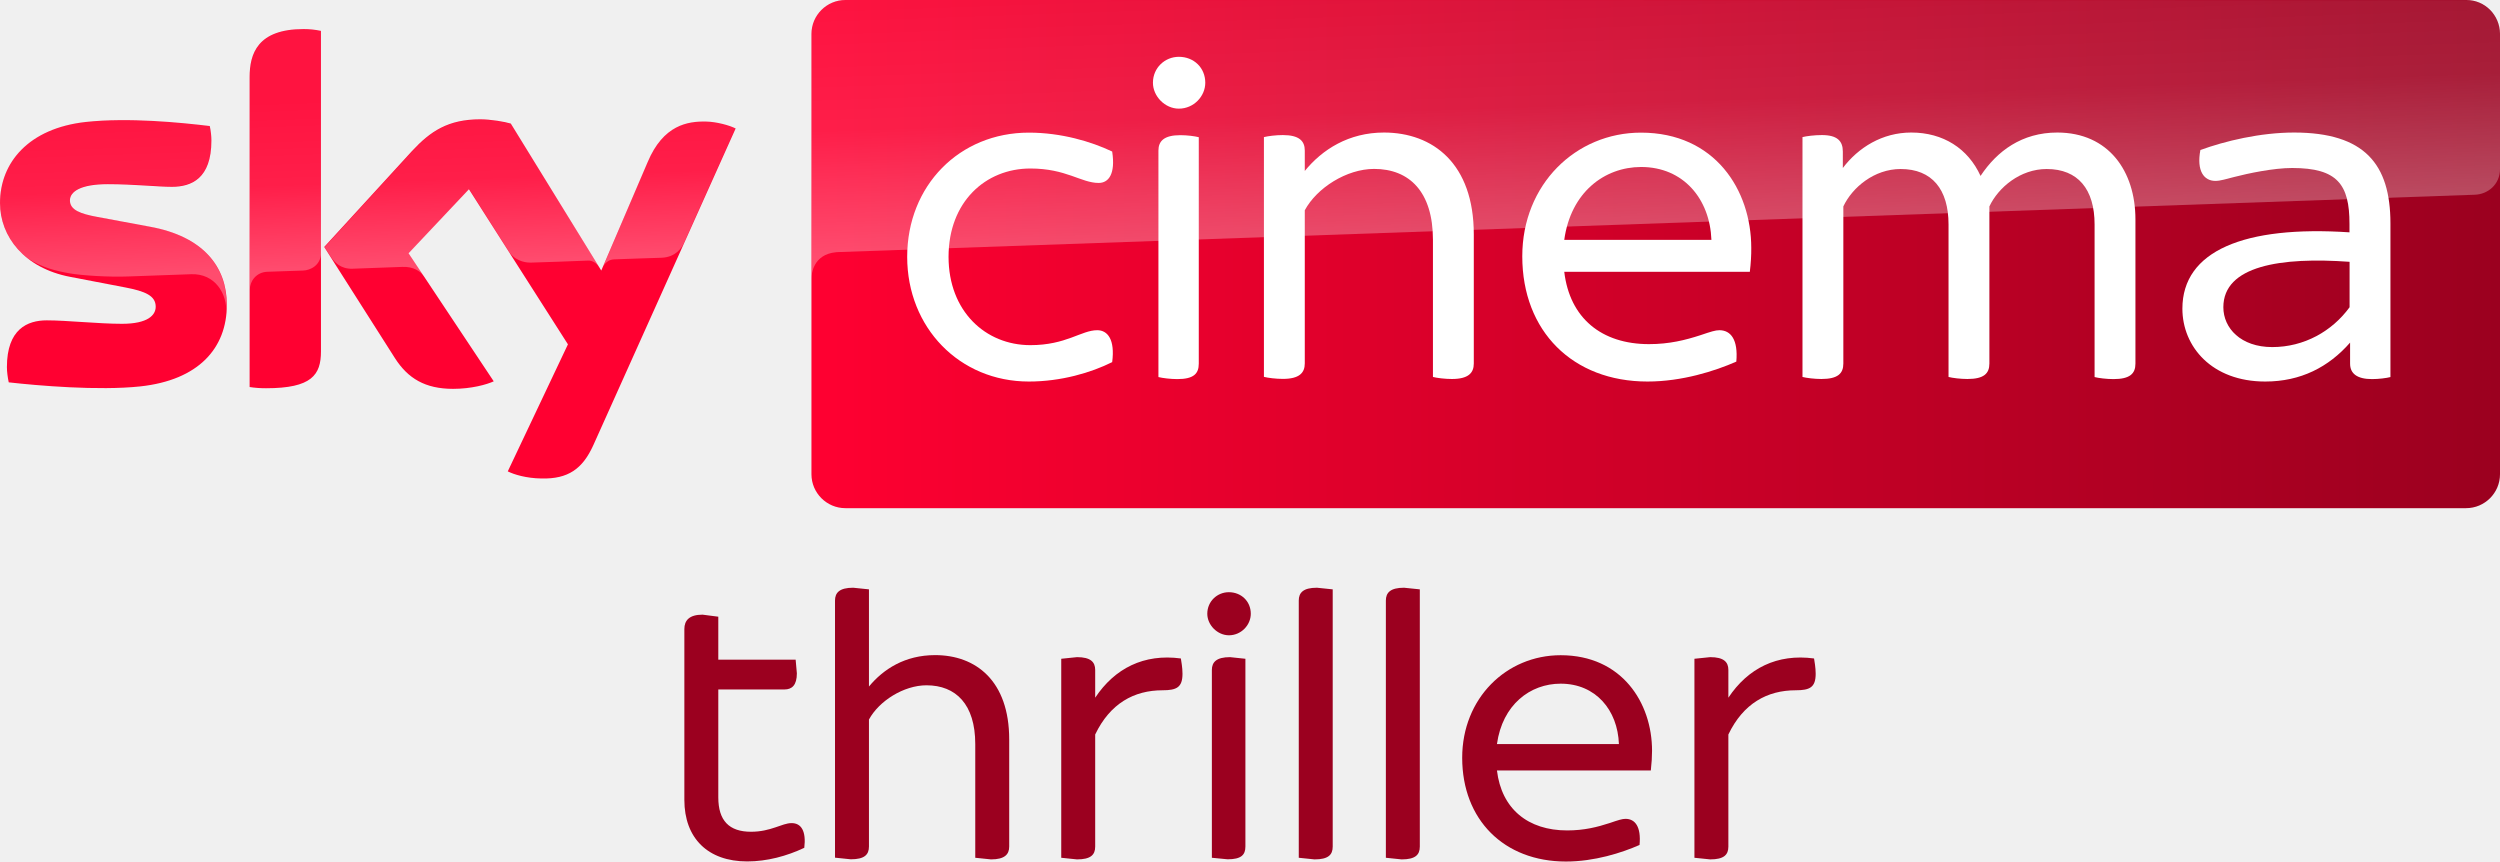
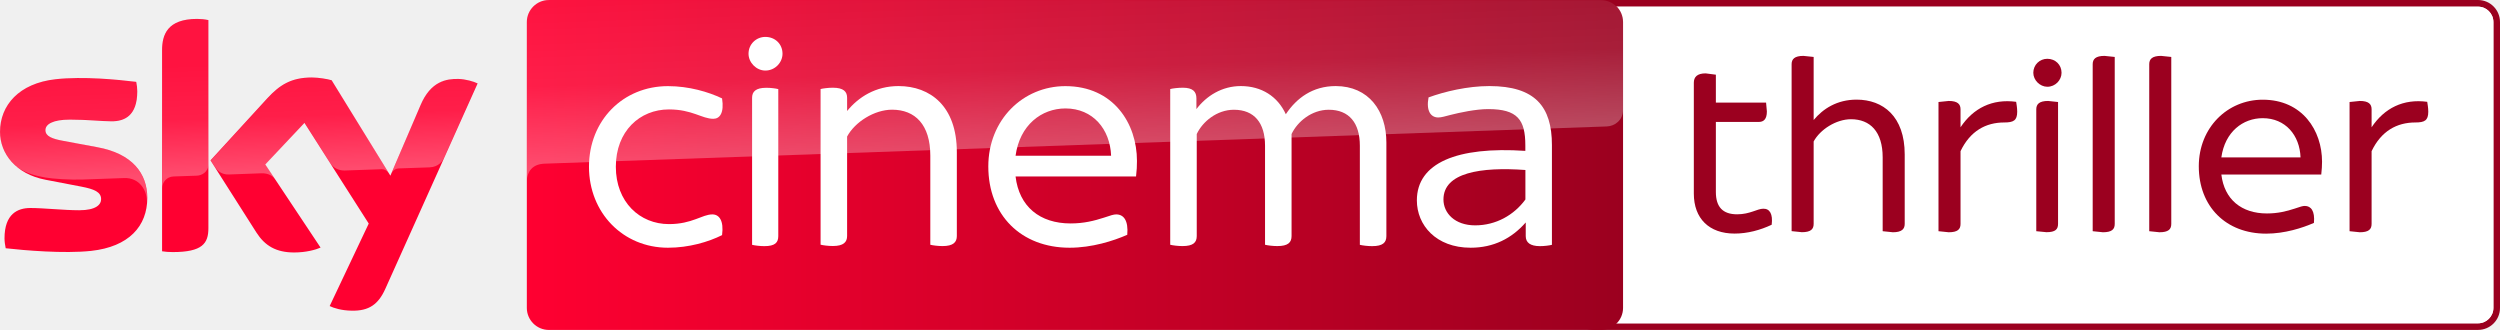
- <svg xmlns="http://www.w3.org/2000/svg" enable-background="new 0 0 3788.9 500" version="1.1" viewBox="0 0 2459.8 847.68" xml:space="preserve">
-   <g transform="translate(-.039341 -.0415)">
-     <g transform="translate(-183.68 -19.391)" fill="#9b001f">
-       <path d="m975.07 853.61c-17.1 8.1-36.6 13.4-56.2 13.4-38.6 0-61.8-22.8-61.8-60.6v-168c0-8.6 4.9-14.2 17.9-14.2l15.5 2v42.3h76.1l1.2 13.4c0 11.8-4.9 15.9-12.2 15.9h-65.1v106.2c0 22.8 10.6 33.8 32.2 33.8 19.6 0 30.5-8.5 39.8-8.5 9.7-0.1 14.6 8 12.6 24.3" />
-       <path d="m1176.7 747.01v105.4c0 7.7-4.5 12.6-17.9 12.6l-15.5-1.6v-111.9c0-39.1-19.1-57.8-48-57.8-22.4 0-46.8 15.5-56.6 33.7v124.9c0 8.1-4.4 12.6-17.9 12.6l-15.5-1.6v-253c0-7.7 4.4-12.6 17.9-12.6l15.5 1.6v95.6c14.2-17.1 35.4-30.9 65.1-30.9 40 0 72.9 25.2 72.9 83" />
-       <path d="m1347.2 682.31c0 13.4-5.7 16.3-19.6 16.3-28.1 0-51.7 13-66.3 43.5v110.3c0 8.1-4.4 12.6-17.9 12.6l-15.5-1.6v-195.8l15.5-1.6c13.4 0 17.9 4.8 17.9 12.6v27.3c19.2-28.9 48-43.5 84.3-38.6 0.4 2.8 1.6 8.9 1.6 15" />
-       <path d="m1371.6 623.31c0-12.2 9.8-21.2 21.2-21.2 12.2 0 21.6 9 21.6 21.2 0 11-9.3 21.2-21.6 21.2-11.4-0.1-21.2-10.2-21.2-21.2m4.5 240.1v-184.8c0-7.7 4.5-12.6 17.9-12.6l15.1 1.6v184.7c0 8.2-4 12.6-17.5 12.6l-15.5-1.5" />
-       <path d="m1461.6 863.41v-253.1c0-7.8 4.5-12.6 17.9-12.6l15.5 1.6v253.1c0 8.2-4.5 12.6-17.9 12.6l-15.5-1.6" />
-       <path d="m1547.3 863.41v-253.1c0-7.8 4.5-12.6 17.9-12.6l15.5 1.6v253.1c0 8.2-4.5 12.6-17.9 12.6l-15.5-1.6" />
-       <path d="m1808 777.51h-151.4c4.5 37.8 30.5 59 69.1 59 16.7 0 29.7-3.3 41.9-7.3 8.5-2.9 12.2-4.1 15.5-4.1 9.4 0 15.5 7.7 13.8 25.7-17.5 7.7-44.3 16.3-72.4 16.3-61 0-102.1-41.1-102.1-102.1 0-58.6 43.5-100.9 96.9-100.9 60.2 0 89.9 46.8 89.9 94 0 5.6-0.4 12.5-1.2 19.4m-151.4-26h120c-1.2-33.4-22.8-59.4-57.3-59.4-30.1 0-57.3 20.7-62.7 59.4" />
-       <path d="m1970.2 682.31c0 13.4-5.7 16.3-19.6 16.3-28.1 0-51.7 13-66.3 43.5v110.3c0 8.1-4.4 12.6-17.9 12.6l-15.5-1.6v-195.8l15.5-1.6c13.4 0 17.9 4.8 17.9 12.6v27.3c19.2-28.9 48-43.5 84.3-38.6 0.4 2.8 1.6 8.9 1.6 15" />
+ <svg xmlns="http://www.w3.org/2000/svg" version="1.1" id="svg1628510" x="0px" y="0px" viewBox="0 0 3788.9 500" enable-background="new 0 0 3788.9 500" xml:space="preserve">
+   <g>
+     <g>
+       <path fill="#9B001F" d="M3755.6,0H2414.7c-18.3,0-33.3,15-33.3,33.4v433.3c0,18.4,15,33.3,33.3,33.3h1340.9    c18.4,0,33.3-14.9,33.3-33.3V33.4C3788.9,15,3774,0,3755.6,0 M3755.6,10.1c12.8,0,23.3,10.4,23.3,23.3v433.3    c0,12.8-10.5,23.3-23.3,23.3H2414.7c-12.8,0-23.3-10.5-23.3-23.3V33.4c0-12.9,10.5-23.3,23.3-23.3H3755.6" />
+       <path fill="#FFFFFF" d="M3755.6,10.1c12.8,0,23.3,10.4,23.3,23.3v433.3c0,12.8-10.5,23.3-23.3,23.3H2414.7    c-12.8,0-23.3-10.5-23.3-23.3V33.4c0-12.9,10.5-23.3,23.3-23.3H3755.6" />
+       <path fill="#9B001F" d="M2685.1,340.6c-17.1,8.1-36.6,13.4-56.2,13.4c-38.6,0-61.8-22.8-61.8-60.6V125.4c0-8.6,4.9-14.2,17.9-14.2    l15.5,2v42.3h76.1l1.2,13.4c0,11.8-4.9,15.9-12.2,15.9h-65.1v106.2c0,22.8,10.6,33.8,32.2,33.8c19.6,0,30.5-8.5,39.8-8.5    C2682.2,316.2,2687.1,324.3,2685.1,340.6" />
+       <path fill="#9B001F" d="M2886.7,234v105.4c0,7.7-4.5,12.6-17.9,12.6l-15.5-1.6V238.5c0-39.1-19.1-57.8-48-57.8    c-22.4,0-46.8,15.5-56.6,33.7v124.9c0,8.1-4.4,12.6-17.9,12.6l-15.5-1.6V97.3c0-7.7,4.4-12.6,17.9-12.6l15.5,1.6v95.6    c14.2-17.1,35.4-30.9,65.1-30.9C2853.8,151,2886.7,176.2,2886.7,234" />
+       <path fill="#9B001F" d="M3057.2,169.3c0,13.4-5.7,16.3-19.6,16.3c-28.1,0-51.7,13-66.3,43.5v110.3c0,8.1-4.4,12.6-17.9,12.6    l-15.5-1.6V154.6l15.5-1.6c13.4,0,17.9,4.8,17.9,12.6v27.3c19.2-28.9,48-43.5,84.3-38.6C3056,157.1,3057.2,163.2,3057.2,169.3" />
+       <path fill="#9B001F" d="M3081.6,110.3c0-12.2,9.8-21.2,21.2-21.2c12.2,0,21.6,9,21.6,21.2c0,11-9.3,21.2-21.6,21.2    C3091.4,131.4,3081.6,121.3,3081.6,110.3 M3086.1,350.4V165.6c0-7.7,4.5-12.6,17.9-12.6l15.1,1.6v184.7c0,8.2-4,12.6-17.5,12.6    L3086.1,350.4" />
+       <path fill="#9B001F" d="M3171.6,350.4V97.3c0-7.8,4.5-12.6,17.9-12.6l15.5,1.6v253.1c0,8.2-4.5,12.6-17.9,12.6L3171.6,350.4" />
+       <path fill="#9B001F" d="M3257.3,350.4V97.3c0-7.8,4.5-12.6,17.9-12.6l15.5,1.6v253.1c0,8.2-4.5,12.6-17.9,12.6L3257.3,350.4" />
+       <path fill="#9B001F" d="M3518,264.5h-151.4c4.5,37.8,30.5,59,69.1,59c16.7,0,29.7-3.3,41.9-7.3c8.5-2.9,12.2-4.1,15.5-4.1    c9.4,0,15.5,7.7,13.8,25.7c-17.5,7.7-44.3,16.3-72.4,16.3c-61,0-102.1-41.1-102.1-102.1c0-58.6,43.5-100.9,96.9-100.9    c60.2,0,89.9,46.8,89.9,94C3519.2,250.7,3518.8,257.6,3518,264.5 M3366.6,238.5h120c-1.2-33.4-22.8-59.4-57.3-59.4    C3399.2,179.1,3372,199.8,3366.6,238.5" />
+       <path fill="#9B001F" d="M3680.2,169.3c0,13.4-5.7,16.3-19.6,16.3c-28.1,0-51.7,13-66.3,43.5v110.3c0,8.1-4.4,12.6-17.9,12.6    l-15.5-1.6V154.6l15.5-1.6c13.4,0,17.9,4.8,17.9,12.6v27.3c19.2-28.9,48-43.5,84.3-38.6C3679,157.1,3680.2,163.2,3680.2,169.3" />
    </g>
-     <g transform="translate(-15.061 -164.86)">
-       <path d="m238.3 464.7c0 43-28 74.2-85.2 80.4-41.2 4.4-101-0.8-129.4-4-1-4.6-1.8-10.4-1.8-15 0-37.4 20.2-46 39.2-46 19.8 0 51 3.4 74 3.4 25.6 0 33.2-8.6 33.2-16.8 0-10.8-10.2-15.2-30-19l-54.2-10.4c-45-8.6-69-39.6-69-72.6 0-40 28.4-73.6 84.4-79.8 42.2-4.6 93.8 0.6 122 4 1 4.8 1.6 9.4 1.6 14.4 0 37.4-19.8 45.4-38.8 45.4-14.6 0-37.2-2.6-63.2-2.6-26.4 0-37.2 7.2-37.2 16 0 9.4 10.4 13.2 26.8 16.2l51.6 9.6c53.2 9.6 76 39.8 76 76.8m92.6 46c0 23-9 36.2-54 36.2-6 0-11.2-0.4-16.2-1.2v-304.8c0-23.2 7.8-47.4 53.2-47.4 5.8 0 11.6 0.6 17 1.8zm183.8 118c6 3 18 6.8 33.2 7 26.2 0.6 40.4-9.4 51-32.8l140-311.6c-5.8-3-18.6-6.6-29-6.8-18-0.4-42.2 3.2-57.6 40l-45.6 106.6-89-144.6c-5.8-1.8-19.8-4.2-30-4.2-31.6 0-49 11.6-67.2 31.2l-86.4 94.4 69.6 109.4c12.8 20 29.8 30.2 57.2 30.2 18 0 33-4.2 40-7.4l-83.8-126 59.4-63 97.4 152.6z" fill="#ff0031" />
-       <linearGradient id="b" x1="880.53" x2="1102" y1="-686.93" y2="-686.93" gradientTransform="matrix(7.5001 0 0 7.5001 -5790.6 5566.9)" gradientUnits="userSpaceOnUse">
-         <stop stop-color="#FF0031" offset="0" />
-         <stop stop-color="#9B001F" offset="1" />
+     <g id="layer1" transform="translate(-15.06066,-164.8585)">
+       <path id="path15585" fill="#FF0031" d="M238.3,464.7c0,43-28,74.2-85.2,80.4c-41.2,4.4-101-0.8-129.4-4c-1-4.6-1.8-10.4-1.8-15    c0-37.4,20.2-46,39.2-46c19.8,0,51,3.4,74,3.4c25.6,0,33.2-8.6,33.2-16.8c0-10.8-10.2-15.2-30-19l-54.2-10.4    c-45-8.6-69-39.6-69-72.6c0-40,28.4-73.6,84.4-79.8c42.2-4.6,93.8,0.6,122,4c1,4.8,1.6,9.4,1.6,14.4c0,37.4-19.8,45.4-38.8,45.4    c-14.6,0-37.2-2.6-63.2-2.6c-26.4,0-37.2,7.2-37.2,16c0,9.4,10.4,13.2,26.8,16.2l51.6,9.6C215.5,397.5,238.3,427.7,238.3,464.7     M330.9,510.7c0,23-9,36.2-54,36.2c-6,0-11.2-0.4-16.2-1.2V240.9c0-23.2,7.8-47.4,53.2-47.4c5.8,0,11.6,0.6,17,1.8V510.7z     M514.7,628.7c6,3,18,6.8,33.2,7c26.2,0.6,40.4-9.4,51-32.8l140-311.6c-5.8-3-18.6-6.6-29-6.8c-18-0.4-42.2,3.2-57.6,40    l-45.6,106.6l-89-144.6c-5.8-1.8-19.8-4.2-30-4.2c-31.6,0-49,11.6-67.2,31.2l-86.4,94.4l69.6,109.4c12.8,20,29.8,30.2,57.2,30.2    c18,0,33-4.2,40-7.4l-83.8-126l59.4-63l97.4,152.6L514.7,628.7z" />
+       <linearGradient id="path15335_1_" gradientUnits="userSpaceOnUse" x1="880.528" y1="-686.928" x2="1102.045" y2="-686.928" gradientTransform="matrix(7.5001 0 0 7.5001 -5790.586 5566.891)">
+         <stop offset="0" style="stop-color:#FF0031" />
+         <stop offset="1" style="stop-color:#9B001F" />
      </linearGradient>
-       <path d="m2441.7 164.9h-1594.8c-18.4 0-33.4 15-33.4 33.4v433.2c0 18.4 15 33.4 33.4 33.4h1594.6c18.4 0 33.4-15 33.4-33.4v-433.4c-0.2-18.4-14.8-33.2-33.2-33.2" fill="url(#b)" />
-       <linearGradient id="c" x1="988.51" x2="992.95" y1="-1334.6" y2="-1334.6" gradientTransform="matrix(-1.3157 -37.678 37.678 -1.3157 51964 35917)" gradientUnits="userSpaceOnUse">
-         <stop stop-color="#fff" offset="0" />
-         <stop stop-color="#fff" stop-opacity=".4" offset=".5" />
-         <stop stop-color="#fff" stop-opacity=".25" offset="1" />
+       <path id="path15335" fill="url(#path15335_1_)" d="M2441.7,164.9H846.9c-18.4,0-33.4,15-33.4,33.4v433.2c0,18.4,15,33.4,33.4,33.4    h1594.6c18.4,0,33.4-15,33.4-33.4V198.1C2474.7,179.7,2460.1,164.9,2441.7,164.9" />
+       <linearGradient id="path15297-4_1_" gradientUnits="userSpaceOnUse" x1="988.511" y1="-1334.568" x2="992.954" y2="-1334.568" gradientTransform="matrix(-1.3157 -37.6778 37.6778 -1.3157 51964.484 35916.645)">
+         <stop offset="0" style="stop-color:#FFFFFF" />
+         <stop offset="0.5" style="stop-color:#FFFFFF;stop-opacity:0.4" />
+         <stop offset="1" style="stop-color:#FFFFFF;stop-opacity:0.25" />
      </linearGradient>
-       <path d="m260.9 240.9v209c0-8.4 6.4-17.2 17.2-17.6 7.6-0.2 28.8-1 35.2-1.2 7-0.2 17.6-5 17.8-17.8v-218c-5.4-1.2-11.2-1.8-17-1.8-45.4 0.2-53.2 24.2-53.2 47.4m160 72.8-86.4 94.4 7 10.8c3 4 8.8 10.8 20.4 10.4 4.2-0.2 45.8-1.6 49.2-1.8 10.8-0.4 17.6 4.2 21.8 9.8l-15.4-23.2 59.4-63 39.8 62.6c7.2 9.4 18 9.6 20.4 9.6 2 0 54.4-1.8 56.6-2 3.6-0.2 7.8 1.8 11 6.4l-86.6-140.8c-5.8-1.8-19.8-4.2-30-4.2-31.6-0.2-49 11.2-67.2 31m-321.4-29c-56 6.2-84.4 39.6-84.4 79.8 0 20.6 9.4 40.4 27.4 54.6 13.6 9 27.6 12.4 41.4 14.8 11.4 2 38 3.8 57.8 3 6.2-0.2 51.8-1.8 61.6-2.2 23.2-0.8 35.6 19 34.4 38.8v-0.8-0.2c0.2-2.6 0.4-5.2 0.4-7.8 0-37-22.8-67.2-75.8-77l-51.6-9.6c-16.6-2.8-26.8-6.8-26.8-16.2 0-8.8 11-16.2 37.2-16.2 26 0 48.6 2.6 63.2 2.6 19 0 38.8-8 38.8-45.4 0-5-0.6-9.6-1.6-14.4-20.2-2.4-52.6-5.8-84.8-5.8-12.6 0.2-25.2 0.8-37.2 2m552.6 39.8-44.2 104.2c0-0.2 2.8-8.2 11.4-8.6 0 0 43.6-1.6 46.8-1.6 14.2-0.6 19.8-10.2 21.4-13.4l51.2-114.2c-5.8-3-18.6-6.6-29-6.8h-2.2c-17.8 0.2-40.6 5-55.4 40.4" enable-background="new    " fill="url(#c)" opacity=".3" />
-       <linearGradient id="a" x1="1006.2" x2="1010.6" y1="-1310.1" y2="-1310.1" gradientTransform="matrix(-1.9565 -56.026 56.026 -1.9565 77015 54200)" gradientUnits="userSpaceOnUse">
-         <stop stop-color="#fff" offset="0" />
-         <stop stop-color="#fff" stop-opacity=".4" offset=".5" />
-         <stop stop-color="#fff" stop-opacity=".25" offset="1" />
+       <path id="path15297-4" opacity="0.3" fill="url(#path15297-4_1_)" enable-background="new    " d="M260.9,240.9v209    c0-8.4,6.4-17.2,17.2-17.6l0,0c7.6-0.2,28.8-1,35.2-1.2l0,0c7-0.2,17.6-5,17.8-17.8l0,0v-218c-5.4-1.2-11.2-1.8-17-1.8l0,0    C268.7,193.7,260.9,217.7,260.9,240.9 M420.9,313.7l-86.4,94.4l7,10.8c3,4,8.8,10.8,20.4,10.4l0,0c4.2-0.2,45.8-1.6,49.2-1.8l0,0    c10.8-0.4,17.6,4.2,21.8,9.8l0,0l0,0l-15.4-23.2l59.4-63l39.8,62.6l0,0c7.2,9.4,18,9.6,20.4,9.6l0,0c2,0,54.4-1.8,56.6-2l0,0    c3.6-0.2,7.8,1.8,11,6.4l0,0l-86.6-140.8c-5.8-1.8-19.8-4.2-30-4.2l0,0C456.5,282.5,439.1,293.9,420.9,313.7 M99.5,284.7    c-56,6.2-84.4,39.6-84.4,79.8l0,0c0,20.6,9.4,40.4,27.4,54.6l0,0c13.6,9,27.6,12.4,41.4,14.8l0,0c11.4,2,38,3.8,57.8,3l0,0    c6.2-0.2,51.8-1.8,61.6-2.2l0,0c23.2-0.8,35.6,19,34.4,38.8l0,0c0-0.2,0-0.6,0-0.8l0,0v-0.2l0,0c0.2-2.6,0.4-5.2,0.4-7.8l0,0    c0-37-22.8-67.2-75.8-77l0,0l-51.6-9.6c-16.6-2.8-26.8-6.8-26.8-16.2l0,0c0-8.8,11-16.2,37.2-16.2l0,0c26,0,48.6,2.6,63.2,2.6l0,0    c19,0,38.8-8,38.8-45.4l0,0c0-5-0.6-9.6-1.6-14.4l0,0c-20.2-2.4-52.6-5.8-84.8-5.8l0,0C124.1,282.9,111.5,283.5,99.5,284.7     M652.1,324.5l-44.2,104.2l0,0c0-0.2,2.8-8.2,11.4-8.6l0,0c0,0,43.6-1.6,46.8-1.6l0,0c14.2-0.6,19.8-10.2,21.4-13.4l0,0    l51.2-114.2c-5.8-3-18.6-6.6-29-6.8l0,0c-0.8,0-1.4,0-2.2,0l0,0C689.7,284.3,666.9,289.1,652.1,324.5" />
+       <linearGradient id="path15555_1_" gradientUnits="userSpaceOnUse" x1="1006.155" y1="-1310.113" x2="1010.598" y2="-1310.113" gradientTransform="matrix(-1.9565 -56.0258 56.0258 -1.9565 77015.422 54199.824)">
+         <stop offset="0" style="stop-color:#FFFFFF" />
+         <stop offset="0.5" style="stop-color:#FFFFFF;stop-opacity:0.4" />
+         <stop offset="1" style="stop-color:#FFFFFF;stop-opacity:0.25" />
      </linearGradient>
-       <path d="m846.9 164.9c-18.4 0-33.4 15-33.4 33.4v240.6-0.2c0-3.6 1.4-23.4 24-25.6 0 0 1.2-0.2 3.2-0.2 98.6-3.4 1609.4-56.4 1609.4-56.4 12.6-0.4 24.8-9.8 24.8-25.4v-132.6c0-18.4-15-33.4-33.4-33.4z" enable-background="new    " fill="url(#a)" opacity=".3" />
-       <g fill="#fff">
-         <path d="m907.7 417.6c0-70.2 51.5-122.2 119.7-122.2 31.9 0 61.4 8.8 82 18.6 3.4 22.1-3.5 30.9-13.3 30.9-17.2 0-31.9-14.2-67.2-14.2-44.2 0-80.5 32.9-80.5 86.9 0 53.5 36.3 86.9 80.5 86.9 35.3 0 50.1-14.7 65.8-14.7 10.3 0 17.6 9.3 14.7 31.4-20.6 10.3-50.1 19.1-82 19.1-68.2 0-119.7-53-119.7-122.7" />
-         <path d="m2116.2 380.8v141.9c0 9.8-5.4 15.2-21.6 15.2-6.9 0-14.7-1-18.6-2v-150.2c0-34.4-16.2-54.5-47.1-54.5-26 0-47.6 18.1-56.4 36.8v154.6c0 9.8-5.4 15.2-21.6 15.2-6.9 0-14.7-1-18.6-2v-150.1c0-34.4-16.2-54.5-47.1-54.5-26 0-47.6 18.1-56.4 36.8v154.6c0 9.8-5.4 15.2-21.6 15.2-6.8 0-14.7-1-18.6-2v-236c3.9-1 11.8-2 19.1-2 15.2 0 20.6 5.9 20.6 16.2v16.2c15.2-20.1 38.8-34.9 67.3-34.9 31.4 0 55.9 15.7 68.2 42.7 16.2-24.5 40.7-42.7 75.6-42.7 50.3 0.1 76.8 37.9 76.8 85.5" />
-         <path d="m1736.8 432.3h-182.6c5.4 45.7 36.8 71.2 83.4 71.2 20.1 0 35.8-4 50.6-8.8 10.3-3.5 14.7-4.9 18.6-4.9 11.3 0 18.6 9.3 16.7 30.9-21.1 9.3-53.5 19.6-87.4 19.6-73.6 0-123.2-49.5-123.2-123.2 0-70.7 52.6-121.7 116.8-121.7 72.7 0 108.5 56.4 108.5 113.4 0.1 6.9-0.4 15.2-1.4 23.5m-182.6-31.4h144.8c-1.5-40.2-27.5-71.7-69.2-71.7-36.3 0.1-69.2 25.1-75.6 71.7" Googl="true" />
-         <path d="m1465.2 395.5v127.1c0 9.3-5.4 15.2-21.6 15.2-6.8 0-14.7-1-18.6-2v-135c0-47.1-23.1-69.7-57.9-69.7-27 0-56.4 18.7-68.2 40.7v150.7c0 9.3-5.4 15.2-21.6 15.2-6.9 0-14.7-1-18.6-2v-235.9c3.9-1 11.8-2 18.6-2 16.2 0 21.6 5.9 21.6 15.2v20.1c17.2-21.1 43.2-37.8 78-37.8 48.1 0.1 88.3 30.5 88.3 100.2" />
-         <path d="m2367.1 384.7v151.2c-3.9 1-11.3 2-18.1 2-14.7 0-21.6-5.4-21.6-15.2v-20.7c-21.1 24.1-48.6 38.3-83.5 38.3-52.5 0-81.5-34.3-81.5-71.7 0-56.9 60.9-82 164.4-75.1v-8.3c0-38.8-11.8-55-56.4-55-18.6 0-43.7 5.4-56.9 8.8-7.9 2-13.8 3.9-18.6 3.9-11.3 0-18.7-9.8-14.8-30.4 24.1-8.8 58.9-17.2 92.3-17.2 69.2 0.1 94.7 31 94.7 89.4m-40.2 82.5v-44.7c-67.7-4.9-124.2 3.9-124.2 44.7 0 20.6 17.2 39.2 48.1 39.2 31.4 0 58.9-15.6 76.1-39.2" />
-         <path d="m1149.5 246.3c0-14.7 11.8-25.5 25.5-25.5 14.8 0 26 10.8 26 25.5 0 13.3-11.3 25.5-26 25.5-13.7 0-25.5-12.2-25.5-25.5m5.4 289.6v-222.8c0-9.3 5.4-15.2 21.6-15.2 6.9 0 14.2 1 18.1 2v222.8c0 9.8-4.9 15.2-21.1 15.2-6.8 0-14.6-1-18.6-2" />
+       <path id="path15555" opacity="0.3" fill="url(#path15555_1_)" enable-background="new    " d="M846.9,164.9    c-18.4,0-33.4,15-33.4,33.4l0,0v240.4v0.2v-0.2c0-3.6,1.4-23.4,24-25.6l0,0c0,0,1.2-0.2,3.2-0.2l0,0    c98.6-3.4,1609.4-56.4,1609.4-56.4l0,0c12.6-0.4,24.8-9.8,24.8-25.4l0,0V198.5c0-18.4-15-33.4-33.4-33.4l0,0L846.9,164.9z" />
+       <g>
+         <path fill="#FFFFFF" d="M907.7,417.6c0-70.2,51.5-122.2,119.7-122.2c31.9,0,61.4,8.8,82,18.6c3.4,22.1-3.5,30.9-13.3,30.9     c-17.2,0-31.9-14.2-67.2-14.2c-44.2,0-80.5,32.9-80.5,86.9c0,53.5,36.3,86.9,80.5,86.9c35.3,0,50.1-14.7,65.8-14.7     c10.3,0,17.6,9.3,14.7,31.4c-20.6,10.3-50.1,19.1-82,19.1C959.2,540.3,907.7,487.3,907.7,417.6" />
+         <path fill="#FFFFFF" d="M2116.2,380.8v141.9c0,9.8-5.4,15.2-21.6,15.2c-6.9,0-14.7-1-18.6-2V385.7c0-34.4-16.2-54.5-47.1-54.5     c-26,0-47.6,18.1-56.4,36.8v154.6c0,9.8-5.4,15.2-21.6,15.2c-6.9,0-14.7-1-18.6-2V385.7c0-34.4-16.2-54.5-47.1-54.5     c-26,0-47.6,18.1-56.4,36.8v154.6c0,9.8-5.4,15.2-21.6,15.2c-6.8,0-14.7-1-18.6-2v-236c3.9-1,11.8-2,19.1-2     c15.2,0,20.6,5.9,20.6,16.2v16.2c15.2-20.1,38.8-34.9,67.3-34.9c31.4,0,55.9,15.7,68.2,42.7c16.2-24.5,40.7-42.7,75.6-42.7     C2089.7,295.4,2116.2,333.2,2116.2,380.8" />
+         <path fill="#FFFFFF" d="M1736.8,432.3h-182.6c5.4,45.7,36.8,71.2,83.4,71.2c20.1,0,35.8-4,50.6-8.8c10.3-3.5,14.7-4.9,18.6-4.9     c11.3,0,18.6,9.3,16.7,30.9c-21.1,9.3-53.5,19.6-87.4,19.6c-73.6,0-123.2-49.5-123.2-123.2c0-70.7,52.6-121.7,116.8-121.7     c72.7,0,108.5,56.4,108.5,113.4C1738.3,415.7,1737.8,424,1736.8,432.3 M1554.2,400.9H1699c-1.5-40.2-27.5-71.7-69.2-71.7     C1593.5,329.3,1560.6,354.3,1554.2,400.9" />
+         <path fill="#FFFFFF" d="M1465.2,395.5v127.1c0,9.3-5.4,15.2-21.6,15.2c-6.8,0-14.7-1-18.6-2v-135c0-47.1-23.1-69.7-57.9-69.7     c-27,0-56.4,18.7-68.2,40.7v150.7c0,9.3-5.4,15.2-21.6,15.2c-6.9,0-14.7-1-18.6-2V299.8c3.9-1,11.8-2,18.6-2     c16.2,0,21.6,5.9,21.6,15.2v20.1c17.2-21.1,43.2-37.8,78-37.8C1425,295.4,1465.2,325.8,1465.2,395.5" />
+         <path fill="#FFFFFF" d="M2367.1,384.7v151.2c-3.9,1-11.3,2-18.1,2c-14.7,0-21.6-5.4-21.6-15.2V502     c-21.1,24.1-48.6,38.3-83.5,38.3c-52.5,0-81.5-34.3-81.5-71.7c0-56.9,60.9-82,164.4-75.1v-8.3c0-38.8-11.8-55-56.4-55     c-18.6,0-43.7,5.4-56.9,8.8c-7.9,2-13.8,3.9-18.6,3.9c-11.3,0-18.7-9.8-14.8-30.4c24.1-8.8,58.9-17.2,92.3-17.2     C2341.6,295.4,2367.1,326.3,2367.1,384.7 M2326.9,467.2v-44.7c-67.7-4.9-124.2,3.9-124.2,44.7c0,20.6,17.2,39.2,48.1,39.2     C2282.2,506.4,2309.7,490.8,2326.9,467.2" />
+         <path fill="#FFFFFF" d="M1149.5,246.3c0-14.7,11.8-25.5,25.5-25.5c14.8,0,26,10.8,26,25.5c0,13.3-11.3,25.5-26,25.5     C1161.3,271.8,1149.5,259.6,1149.5,246.3 M1154.9,535.9V313.1c0-9.3,5.4-15.2,21.6-15.2c6.9,0,14.2,1,18.1,2v222.8     c0,9.8-4.9,15.2-21.1,15.2C1166.7,537.9,1158.9,536.9,1154.9,535.9" />
      </g>
    </g>
  </g>
</svg>
